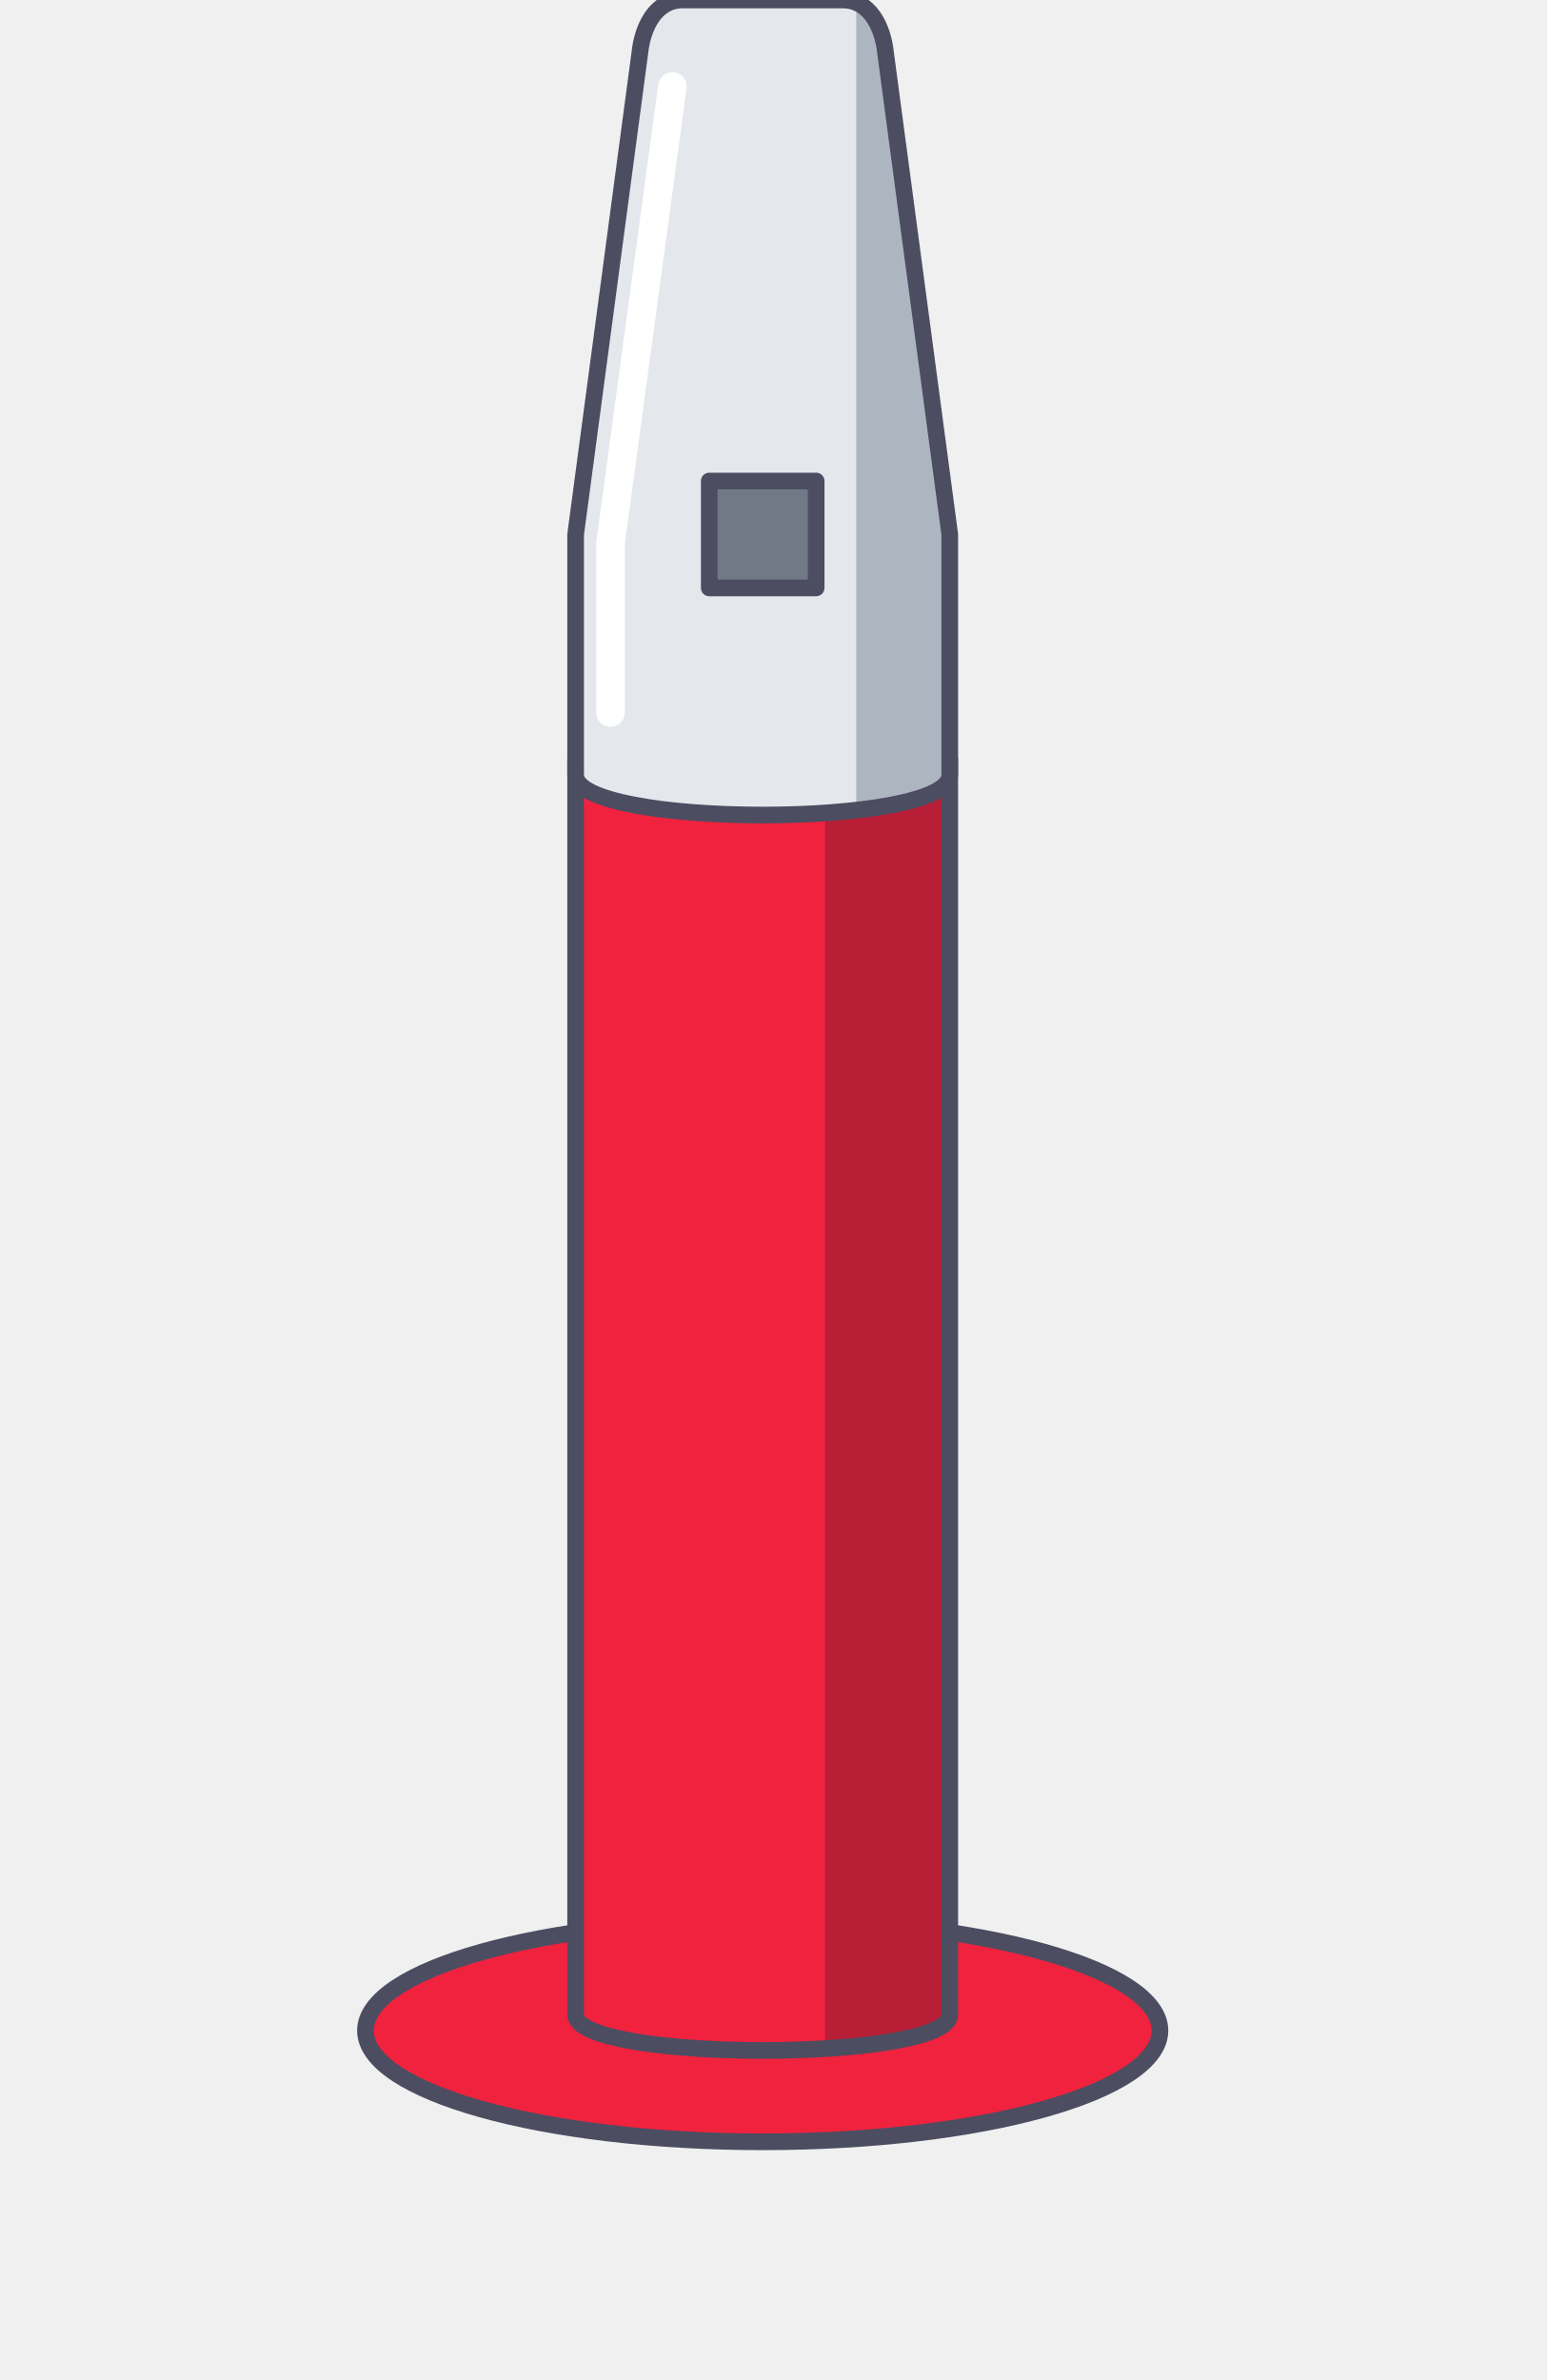
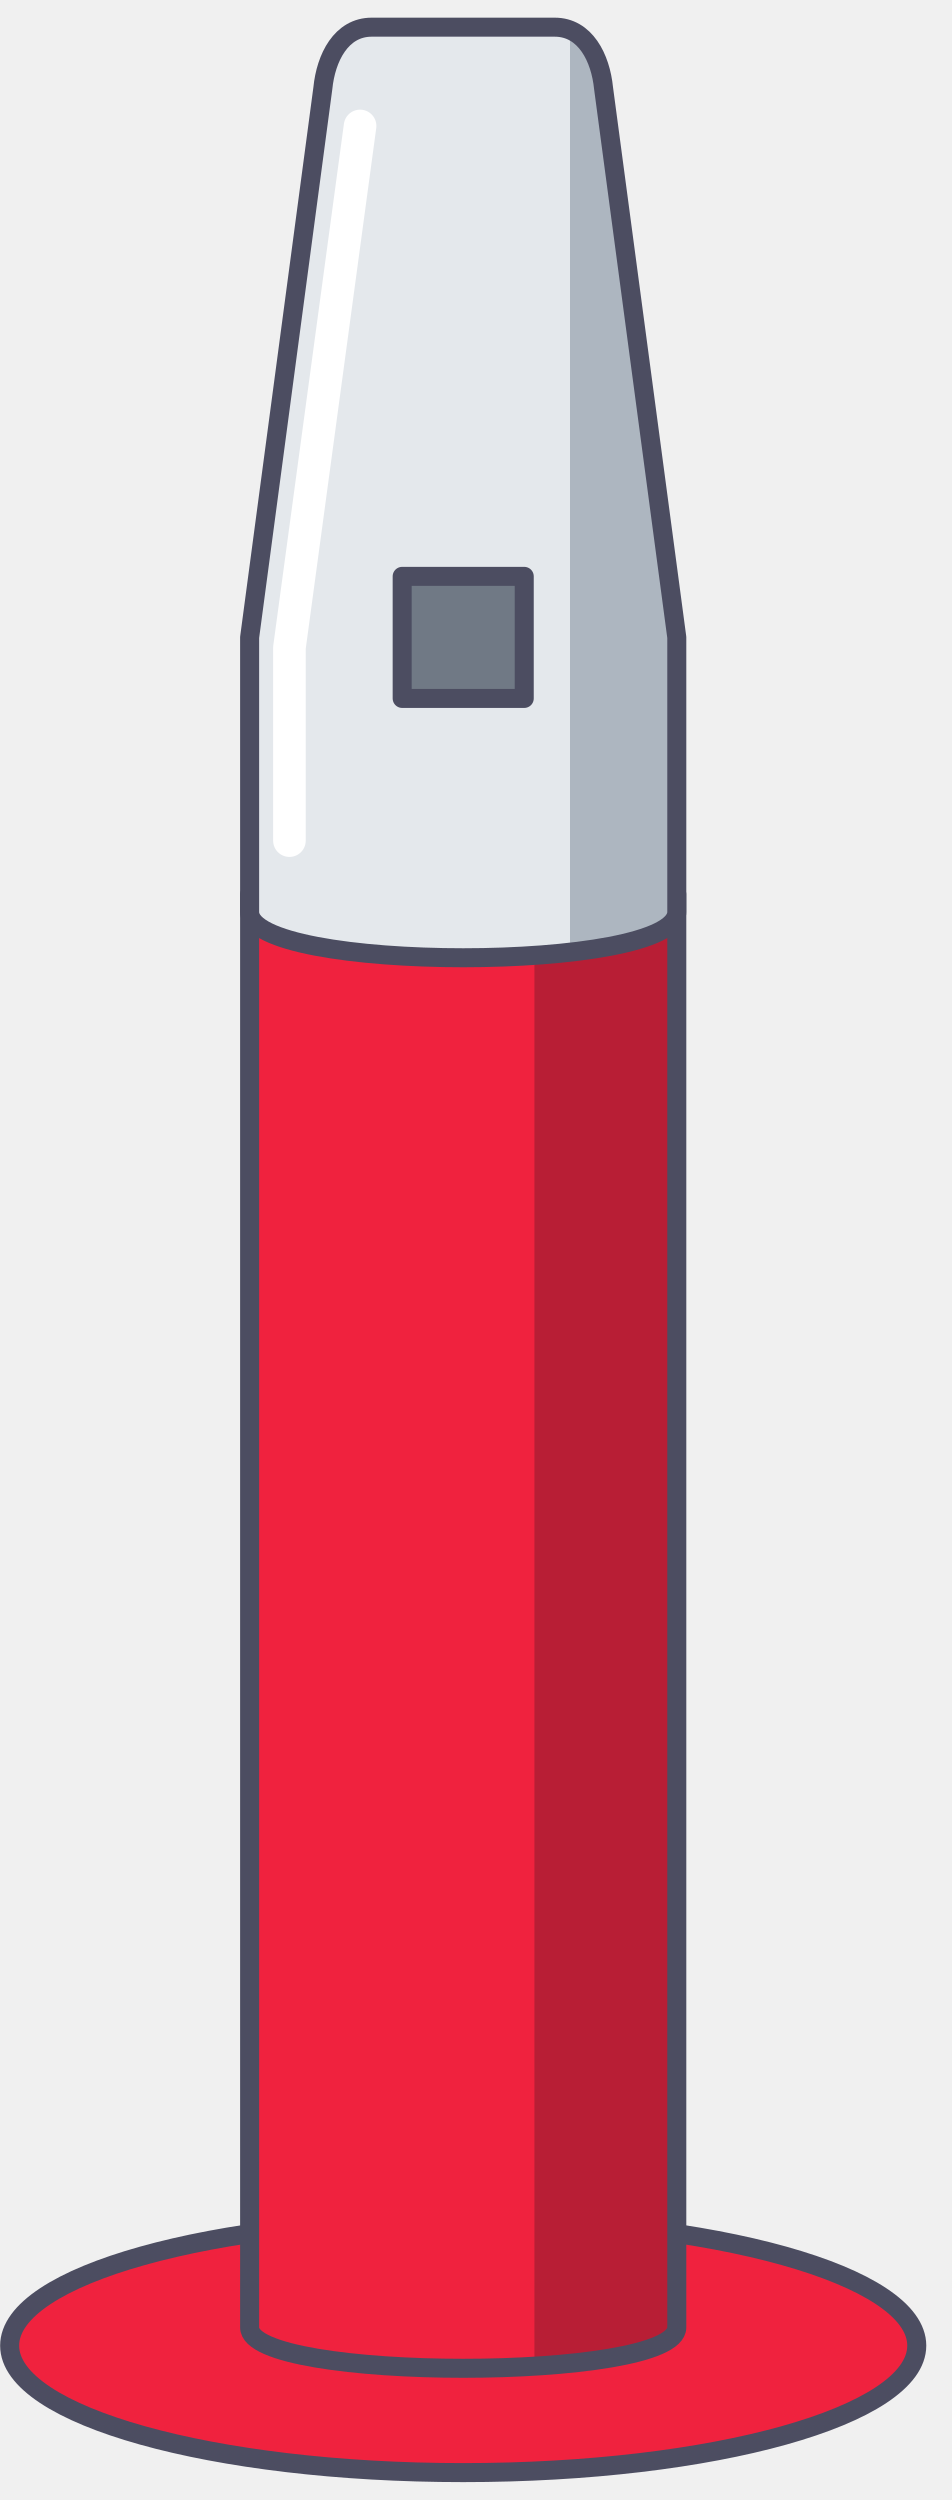
- <svg xmlns="http://www.w3.org/2000/svg" width="65" height="100" viewBox="0 0 65 100" fill="none">
+ <svg xmlns="http://www.w3.org/2000/svg" width="35" height="92" viewBox="15 -1 35 92" fill="none">
  <defs>
    <clipPath id="whistle-6-clip-tube">
      <path d="M24.186 31.909H39.906V84.651C39.906 86.654 24.186 86.654 24.186 84.651V31.909Z" />
    </clipPath>
    <clipPath id="whistle-6-clip-mouthpiece">
      <path d="M28.678 0H35.414C36.537 0 37.099 1.123 37.211 2.246L39.906 22.456V32.561C39.906 34.807 24.186 34.807 24.186 32.561V22.456L26.881 2.246C26.993 1.123 27.555 0 28.678 0Z" />
    </clipPath>
  </defs>
  <g data-part="base">
    <g data-layer="fill">
      <path d="M32.046 89.992C41.264 89.992 48.737 87.9 48.737 85.319C48.737 82.738 41.264 80.646 32.046 80.646C22.828 80.646 15.355 82.738 15.355 85.319C15.355 87.9 22.828 89.992 32.046 89.992Z" fill="#F0223E" />
    </g>
    <g data-layer="line" stroke="#4C4D61" stroke-width="0.7" stroke-linejoin="round" stroke-linecap="round">
      <path d="M32.046 89.992C41.264 89.992 48.737 87.9 48.737 85.319C48.737 82.738 41.264 80.646 32.046 80.646C22.828 80.646 15.355 82.738 15.355 85.319C15.355 87.9 22.828 89.992 32.046 89.992Z" />
    </g>
  </g>
  <g data-part="tube">
    <g data-layer="fill">
      <path d="M24.186 31.909H39.906V84.651C39.906 86.654 24.186 86.654 24.186 84.651V31.909Z" fill="#F0223E" />
    </g>
    <g data-layer="shade">
      <rect clip-path="url(#whistle-6-clip-tube)" x="34.666" y="30.5" width="7" height="59" fill="#B81E35" />
    </g>
    <g data-layer="line" stroke="#4C4D61" stroke-width="0.7" stroke-linejoin="round" stroke-linecap="round">
      <path d="M24.186 31.909H39.906V84.651C39.906 86.654 24.186 86.654 24.186 84.651V31.909Z" />
    </g>
  </g>
  <g data-part="mouthpiece">
    <g data-layer="fill">
      <path d="M28.678 0H35.414C36.537 0 37.099 1.123 37.211 2.246L39.906 22.456V32.561C39.906 34.807 24.186 34.807 24.186 32.561V22.456L26.881 2.246C26.993 1.123 27.555 0 28.678 0Z" fill="#E4E8EC" />
    </g>
    <g data-layer="shade">
      <rect clip-path="url(#whistle-6-clip-mouthpiece)" x="35.976" y="-1" width="5" height="37" fill="#ADB6C0" />
    </g>
    <g data-layer="highlight">
      <path clip-path="url(#whistle-6-clip-mouthpiece)" d="M28.251 3.635L25.651 22.835V29.935" stroke="#FFFFFF" stroke-width="1.2" stroke-linejoin="round" stroke-linecap="round" />
    </g>
    <g data-layer="line" stroke="#4C4D61" stroke-width="0.7" stroke-linejoin="round" stroke-linecap="round">
      <path d="M28.678 0H35.414C36.537 0 37.099 1.123 37.211 2.246L39.906 22.456V32.561C39.906 34.807 24.186 34.807 24.186 32.561V22.456L26.881 2.246C26.993 1.123 27.555 0 28.678 0Z" />
    </g>
  </g>
  <g data-part="window">
    <g data-layer="fill">
      <path d="M29.8 20.21H34.292V24.702H29.8V20.21Z" fill="#707985" />
    </g>
    <g data-layer="line" stroke="#4C4D61" stroke-width="0.7" stroke-linejoin="round" stroke-linecap="round">
      <path d="M29.8 20.21H34.292V24.702H29.8V20.21Z" />
    </g>
  </g>
</svg>
